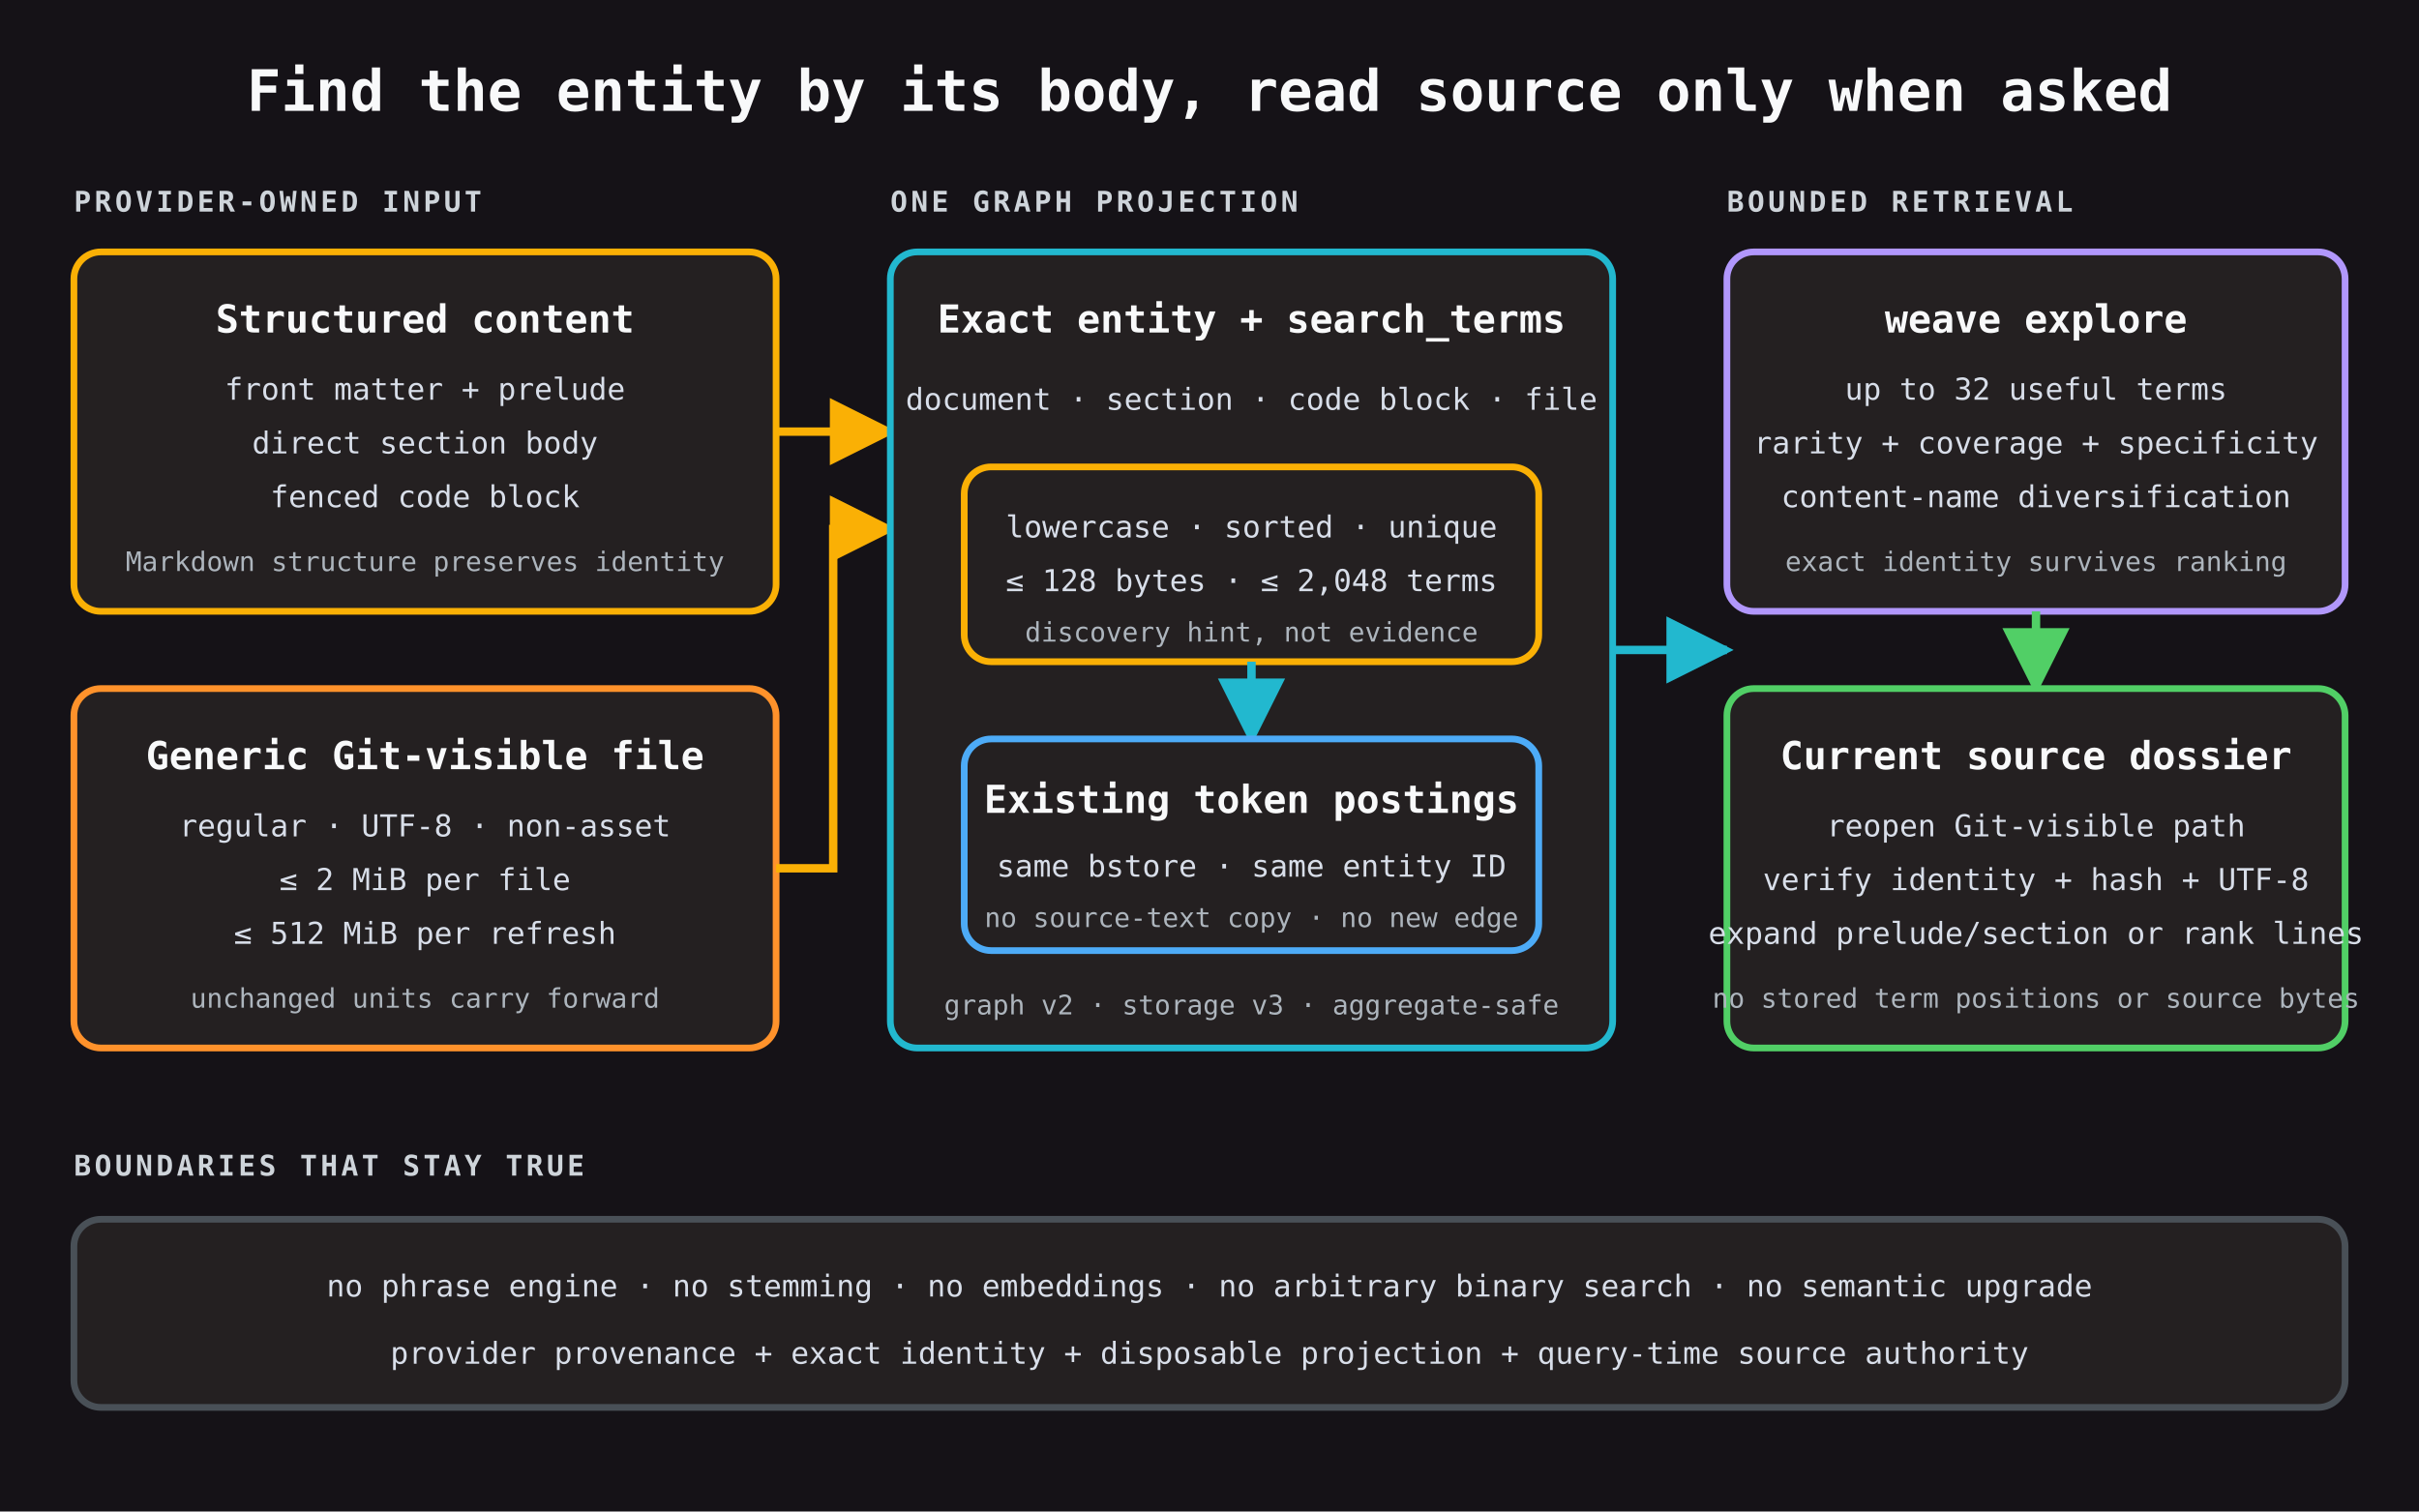
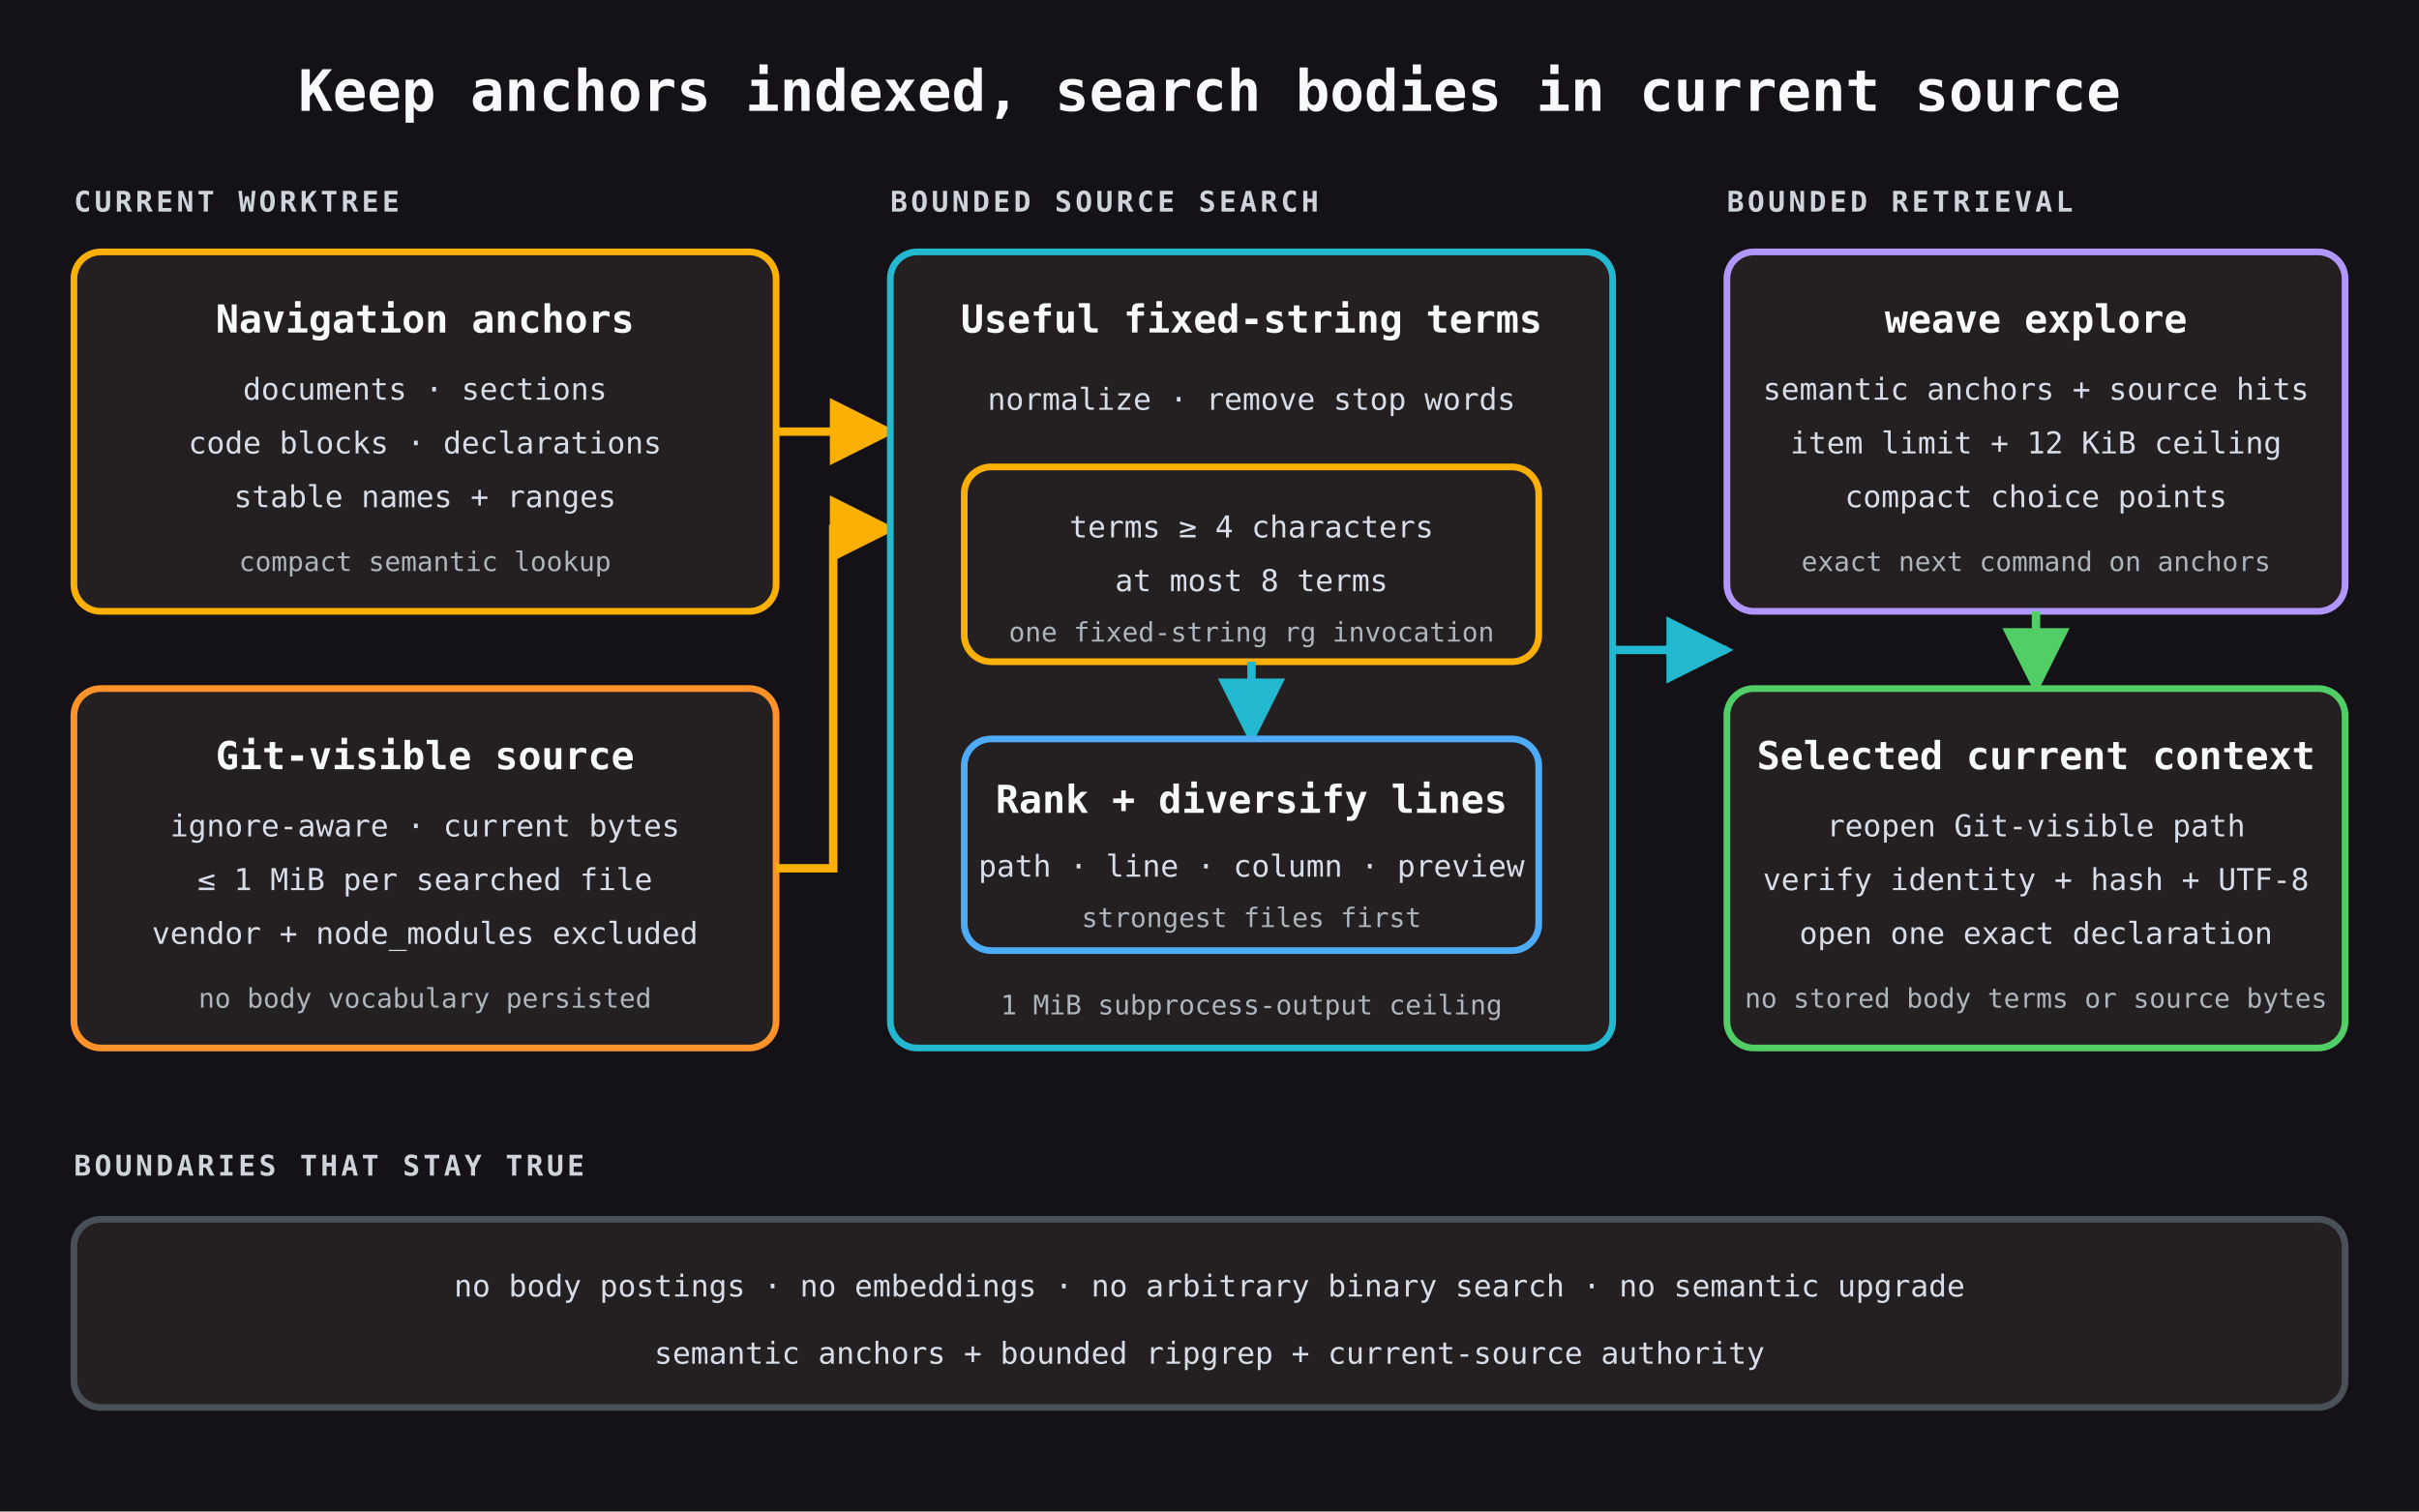
<svg xmlns="http://www.w3.org/2000/svg" width="1440" height="900" viewBox="0 0 1440 900" role="img" aria-labelledby="title desc">
  <defs>
    <marker id="arrow-yellow" viewBox="0 0 10 10" refX="9" refY="5" markerWidth="8" markerHeight="8" orient="auto-start-reverse">
      <path d="M0 0 10 5 0 10z" fill="#fab005" />
    </marker>
    <marker id="arrow-cyan" viewBox="0 0 10 10" refX="9" refY="5" markerWidth="8" markerHeight="8" orient="auto-start-reverse">
      <path d="M0 0 10 5 0 10z" fill="#22b8cf" />
    </marker>
    <marker id="arrow-green" viewBox="0 0 10 10" refX="9" refY="5" markerWidth="8" markerHeight="8" orient="auto-start-reverse">
      <path d="M0 0 10 5 0 10z" fill="#51cf66" />
    </marker>
    <style>
      .bg{fill:#151217}.box{fill:#242021;stroke-width:4;rx:16}.title{fill:#f8f9fa;font:700 34px ui-monospace,SFMono-Regular,Menlo,monospace}.label{fill:#f8f9fa;font:700 23px ui-monospace,SFMono-Regular,Menlo,monospace}.small{fill:#d8dee9;font:18px ui-monospace,SFMono-Regular,Menlo,monospace}.tiny{fill:#adb5bd;font:16px ui-monospace,SFMono-Regular,Menlo,monospace}.lane{fill:#ced4da;font:700 17px ui-monospace,SFMono-Regular,Menlo,monospace;letter-spacing:2px}.yellow{stroke:#fab005;stroke-width:5;fill:none;marker-end:url(#arrow-yellow)}.cyan{stroke:#22b8cf;stroke-width:5;fill:none;marker-end:url(#arrow-cyan)}.green{stroke:#51cf66;stroke-width:5;fill:none;marker-end:url(#arrow-green)}
    </style>
  </defs>
  <rect width="1440" height="900" class="bg" />
-   <text x="720" y="66" text-anchor="middle" class="title">Find the entity by its body, read source only when asked</text>
-   <text x="44" y="126" class="lane">PROVIDER-OWNED INPUT</text>
+   <text x="720" y="66" text-anchor="middle" class="title">Keep anchors indexed, search bodies in current source</text>
+   <text x="44" y="126" class="lane">CURRENT WORKTREE</text>
  <rect x="44" y="150" width="418" height="214" class="box" stroke="#fab005" />
-   <text x="253" y="198" text-anchor="middle" class="label">Structured content</text>
-   <text x="253" y="238" text-anchor="middle" class="small">front matter + prelude</text>
-   <text x="253" y="270" text-anchor="middle" class="small">direct section body</text>
-   <text x="253" y="302" text-anchor="middle" class="small">fenced code block</text>
-   <text x="253" y="340" text-anchor="middle" class="tiny">Markdown structure preserves identity</text>
+   <text x="253" y="198" text-anchor="middle" class="label">Navigation anchors</text>
+   <text x="253" y="238" text-anchor="middle" class="small">documents · sections</text>
+   <text x="253" y="270" text-anchor="middle" class="small">code blocks · declarations</text>
+   <text x="253" y="302" text-anchor="middle" class="small">stable names + ranges</text>
+   <text x="253" y="340" text-anchor="middle" class="tiny">compact semantic lookup</text>
  <rect x="44" y="410" width="418" height="214" class="box" stroke="#ff922b" />
-   <text x="253" y="458" text-anchor="middle" class="label">Generic Git-visible file</text>
-   <text x="253" y="498" text-anchor="middle" class="small">regular · UTF-8 · non-asset</text>
-   <text x="253" y="530" text-anchor="middle" class="small">≤ 2 MiB per file</text>
-   <text x="253" y="562" text-anchor="middle" class="small">≤ 512 MiB per refresh</text>
-   <text x="253" y="600" text-anchor="middle" class="tiny">unchanged units carry forward</text>
+   <text x="253" y="458" text-anchor="middle" class="label">Git-visible source</text>
+   <text x="253" y="498" text-anchor="middle" class="small">ignore-aware · current bytes</text>
+   <text x="253" y="530" text-anchor="middle" class="small">≤ 1 MiB per searched file</text>
+   <text x="253" y="562" text-anchor="middle" class="small">vendor + node_modules excluded</text>
+   <text x="253" y="600" text-anchor="middle" class="tiny">no body vocabulary persisted</text>
  <path d="M462 257 H530" class="yellow" />
  <path d="M462 517 H496 V315 H530" class="yellow" />
-   <text x="530" y="126" class="lane">ONE GRAPH PROJECTION</text>
+   <text x="530" y="126" class="lane">BOUNDED SOURCE SEARCH</text>
  <rect x="530" y="150" width="430" height="474" class="box" stroke="#22b8cf" />
-   <text x="745" y="198" text-anchor="middle" class="label">Exact entity + search_terms</text>
-   <text x="745" y="244" text-anchor="middle" class="small">document · section · code block · file</text>
+   <text x="745" y="198" text-anchor="middle" class="label">Useful fixed-string terms</text>
+   <text x="745" y="244" text-anchor="middle" class="small">normalize · remove stop words</text>
  <rect x="574" y="278" width="342" height="116" class="box" stroke="#fab005" />
-   <text x="745" y="320" text-anchor="middle" class="small">lowercase · sorted · unique</text>
-   <text x="745" y="352" text-anchor="middle" class="small">≤ 128 bytes · ≤ 2,048 terms</text>
-   <text x="745" y="382" text-anchor="middle" class="tiny">discovery hint, not evidence</text>
+   <text x="745" y="320" text-anchor="middle" class="small">terms ≥ 4 characters</text>
+   <text x="745" y="352" text-anchor="middle" class="small">at most 8 terms</text>
+   <text x="745" y="382" text-anchor="middle" class="tiny">one fixed-string rg invocation</text>
  <path d="M745 394 V440" class="cyan" />
  <rect x="574" y="440" width="342" height="126" class="box" stroke="#4dabf7" />
-   <text x="745" y="484" text-anchor="middle" class="label">Existing token postings</text>
-   <text x="745" y="522" text-anchor="middle" class="small">same bstore · same entity ID</text>
-   <text x="745" y="552" text-anchor="middle" class="tiny">no source-text copy · no new edge</text>
-   <text x="745" y="604" text-anchor="middle" class="tiny">graph v2 · storage v3 · aggregate-safe</text>
+   <text x="745" y="484" text-anchor="middle" class="label">Rank + diversify lines</text>
+   <text x="745" y="522" text-anchor="middle" class="small">path · line · column · preview</text>
+   <text x="745" y="552" text-anchor="middle" class="tiny">strongest files first</text>
+   <text x="745" y="604" text-anchor="middle" class="tiny">1 MiB subprocess-output ceiling</text>
  <path d="M960 387 H1028" class="cyan" />
  <text x="1028" y="126" class="lane">BOUNDED RETRIEVAL</text>
  <rect x="1028" y="150" width="368" height="214" class="box" stroke="#b197fc" />
  <text x="1212" y="198" text-anchor="middle" class="label">weave explore</text>
-   <text x="1212" y="238" text-anchor="middle" class="small">up to 32 useful terms</text>
-   <text x="1212" y="270" text-anchor="middle" class="small">rarity + coverage + specificity</text>
-   <text x="1212" y="302" text-anchor="middle" class="small">content-name diversification</text>
-   <text x="1212" y="340" text-anchor="middle" class="tiny">exact identity survives ranking</text>
+   <text x="1212" y="238" text-anchor="middle" class="small">semantic anchors + source hits</text>
+   <text x="1212" y="270" text-anchor="middle" class="small">item limit + 12 KiB ceiling</text>
+   <text x="1212" y="302" text-anchor="middle" class="small">compact choice points</text>
+   <text x="1212" y="340" text-anchor="middle" class="tiny">exact next command on anchors</text>
  <path d="M1212 364 V410" class="green" />
  <rect x="1028" y="410" width="368" height="214" class="box" stroke="#51cf66" />
-   <text x="1212" y="458" text-anchor="middle" class="label">Current source dossier</text>
+   <text x="1212" y="458" text-anchor="middle" class="label">Selected current context</text>
  <text x="1212" y="498" text-anchor="middle" class="small">reopen Git-visible path</text>
  <text x="1212" y="530" text-anchor="middle" class="small">verify identity + hash + UTF-8</text>
-   <text x="1212" y="562" text-anchor="middle" class="small">expand prelude/section or rank lines</text>
-   <text x="1212" y="600" text-anchor="middle" class="tiny">no stored term positions or source bytes</text>
+   <text x="1212" y="562" text-anchor="middle" class="small">open one exact declaration</text>
+   <text x="1212" y="600" text-anchor="middle" class="tiny">no stored body terms or source bytes</text>
  <text x="44" y="700" class="lane">BOUNDARIES THAT STAY TRUE</text>
  <rect x="44" y="726" width="1352" height="112" class="box" stroke="#495057" />
-   <text x="720" y="772" text-anchor="middle" class="small">no phrase engine · no stemming · no embeddings · no arbitrary binary search · no semantic upgrade</text>
-   <text x="720" y="812" text-anchor="middle" class="small">provider provenance + exact identity + disposable projection + query-time source authority</text>
+   <text x="720" y="772" text-anchor="middle" class="small">no body postings · no embeddings · no arbitrary binary search · no semantic upgrade</text>
+   <text x="720" y="812" text-anchor="middle" class="small">semantic anchors + bounded ripgrep + current-source authority</text>
</svg>
